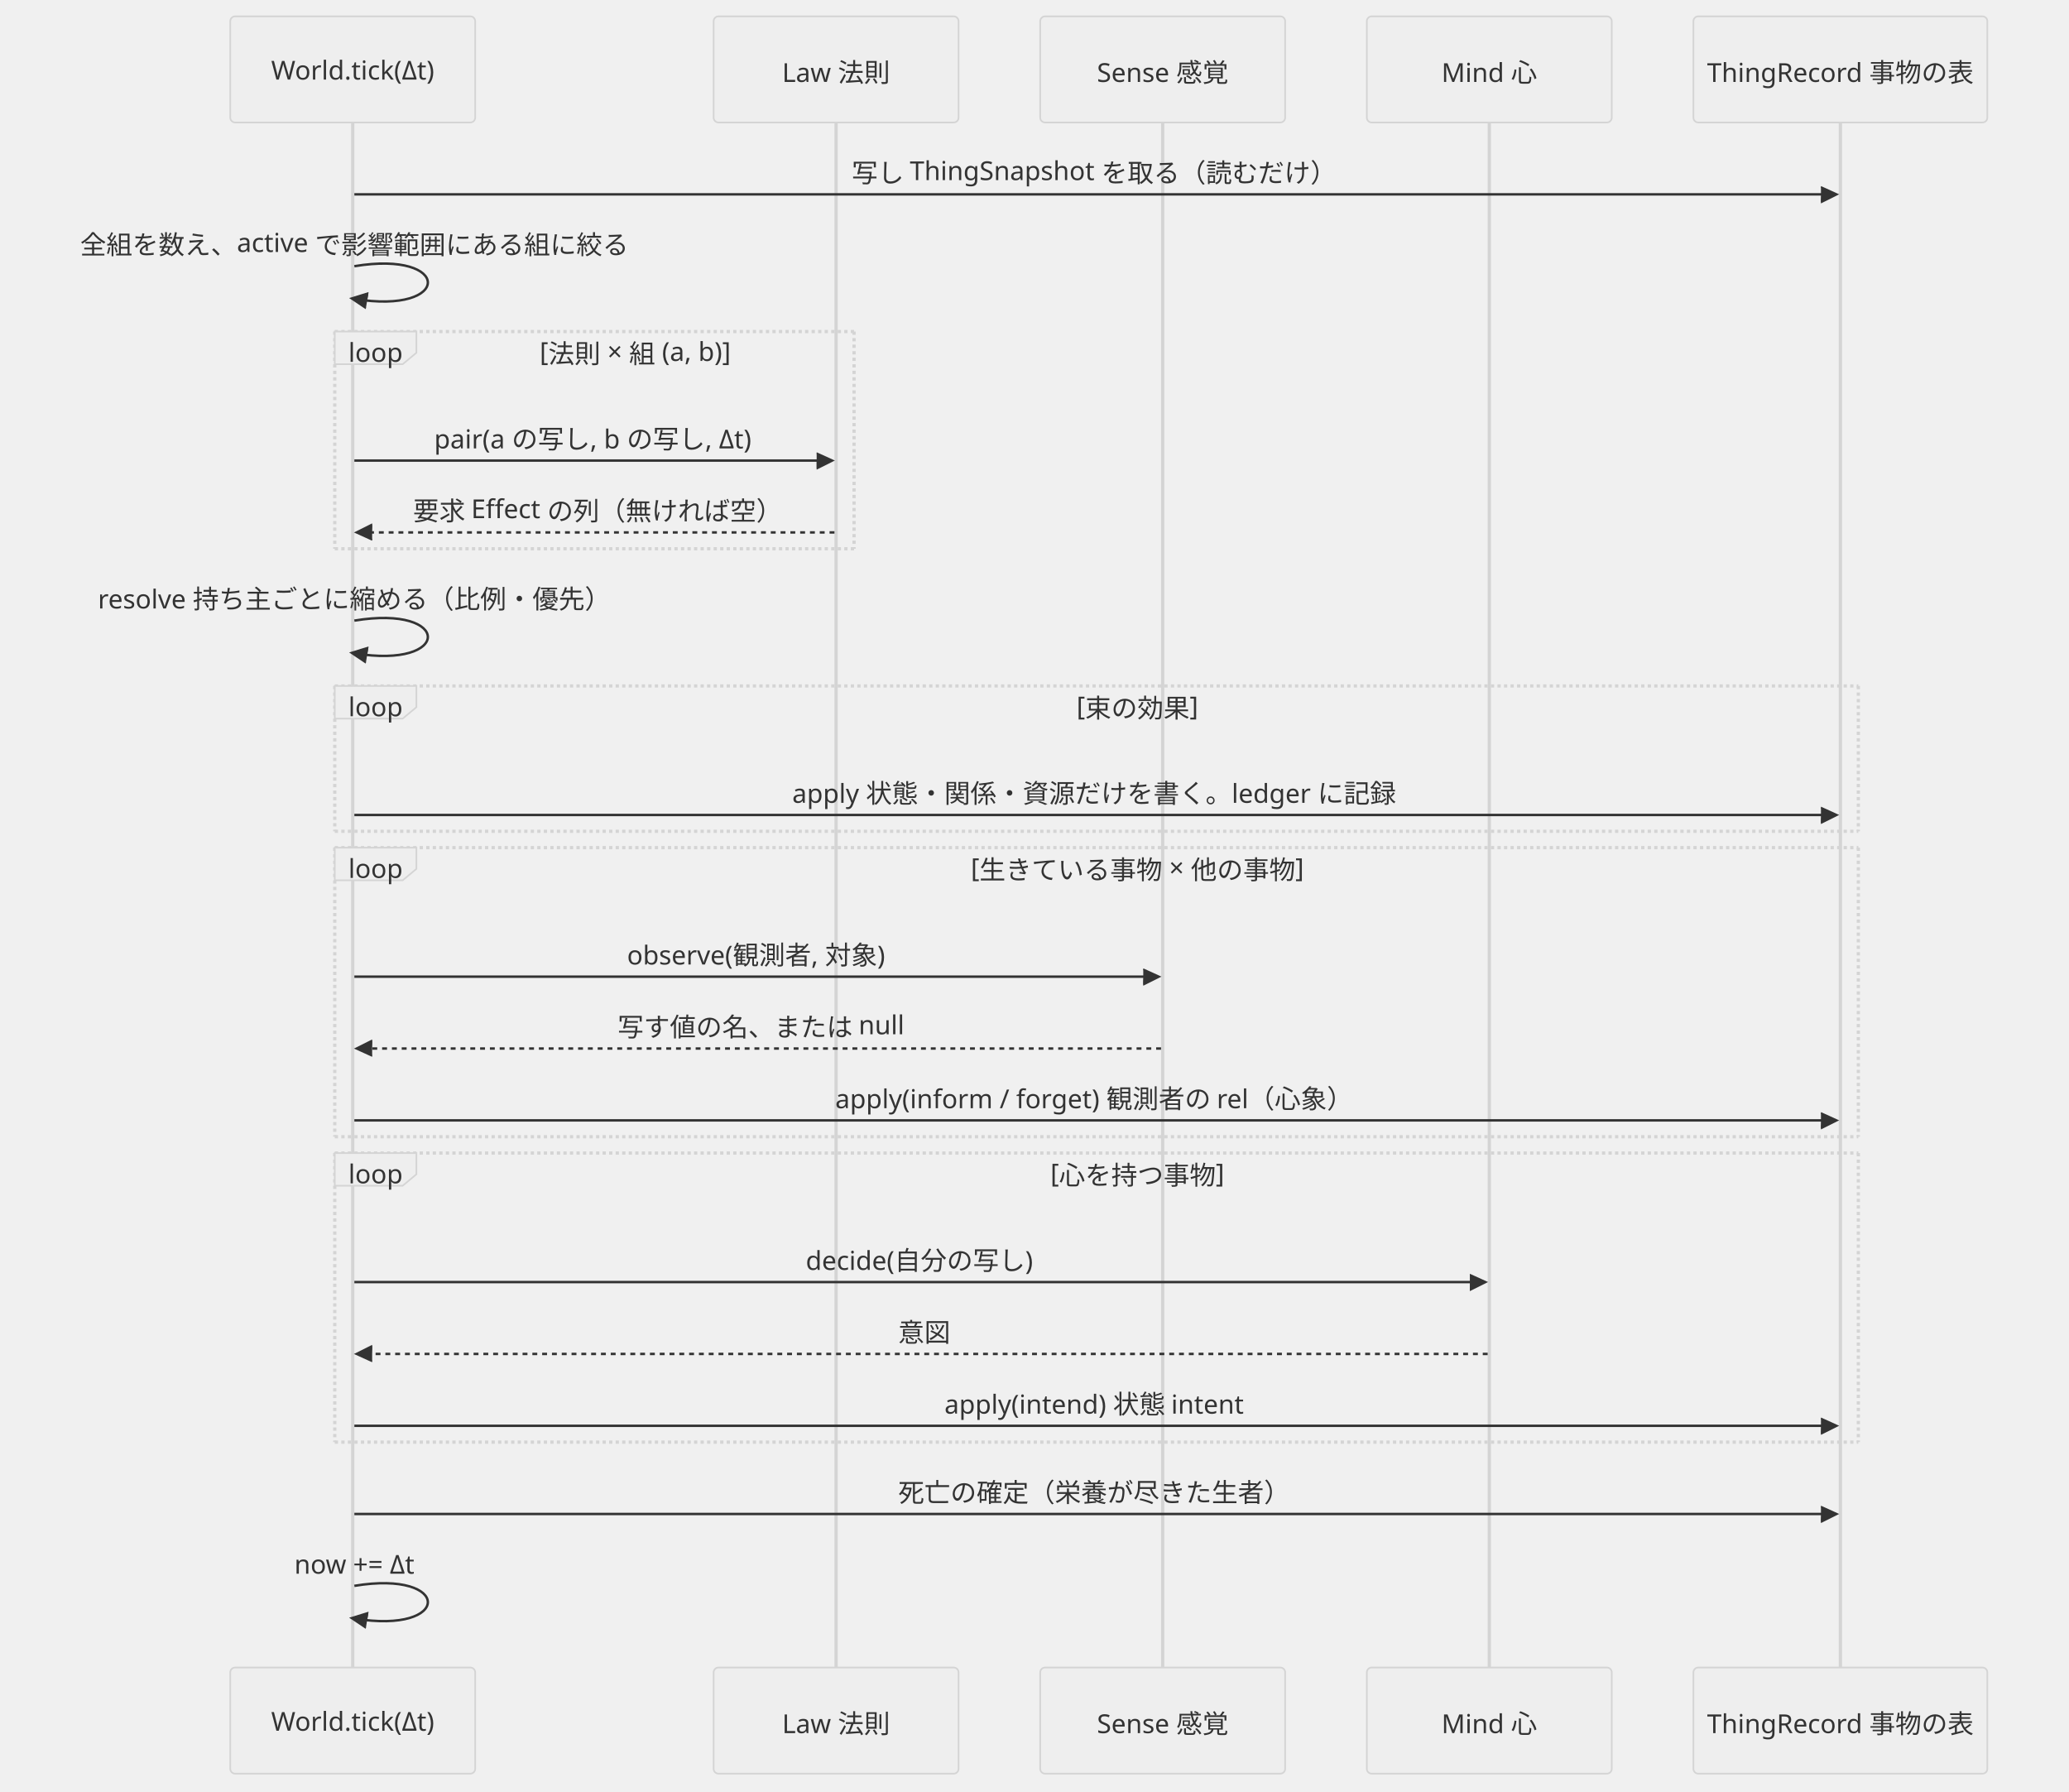
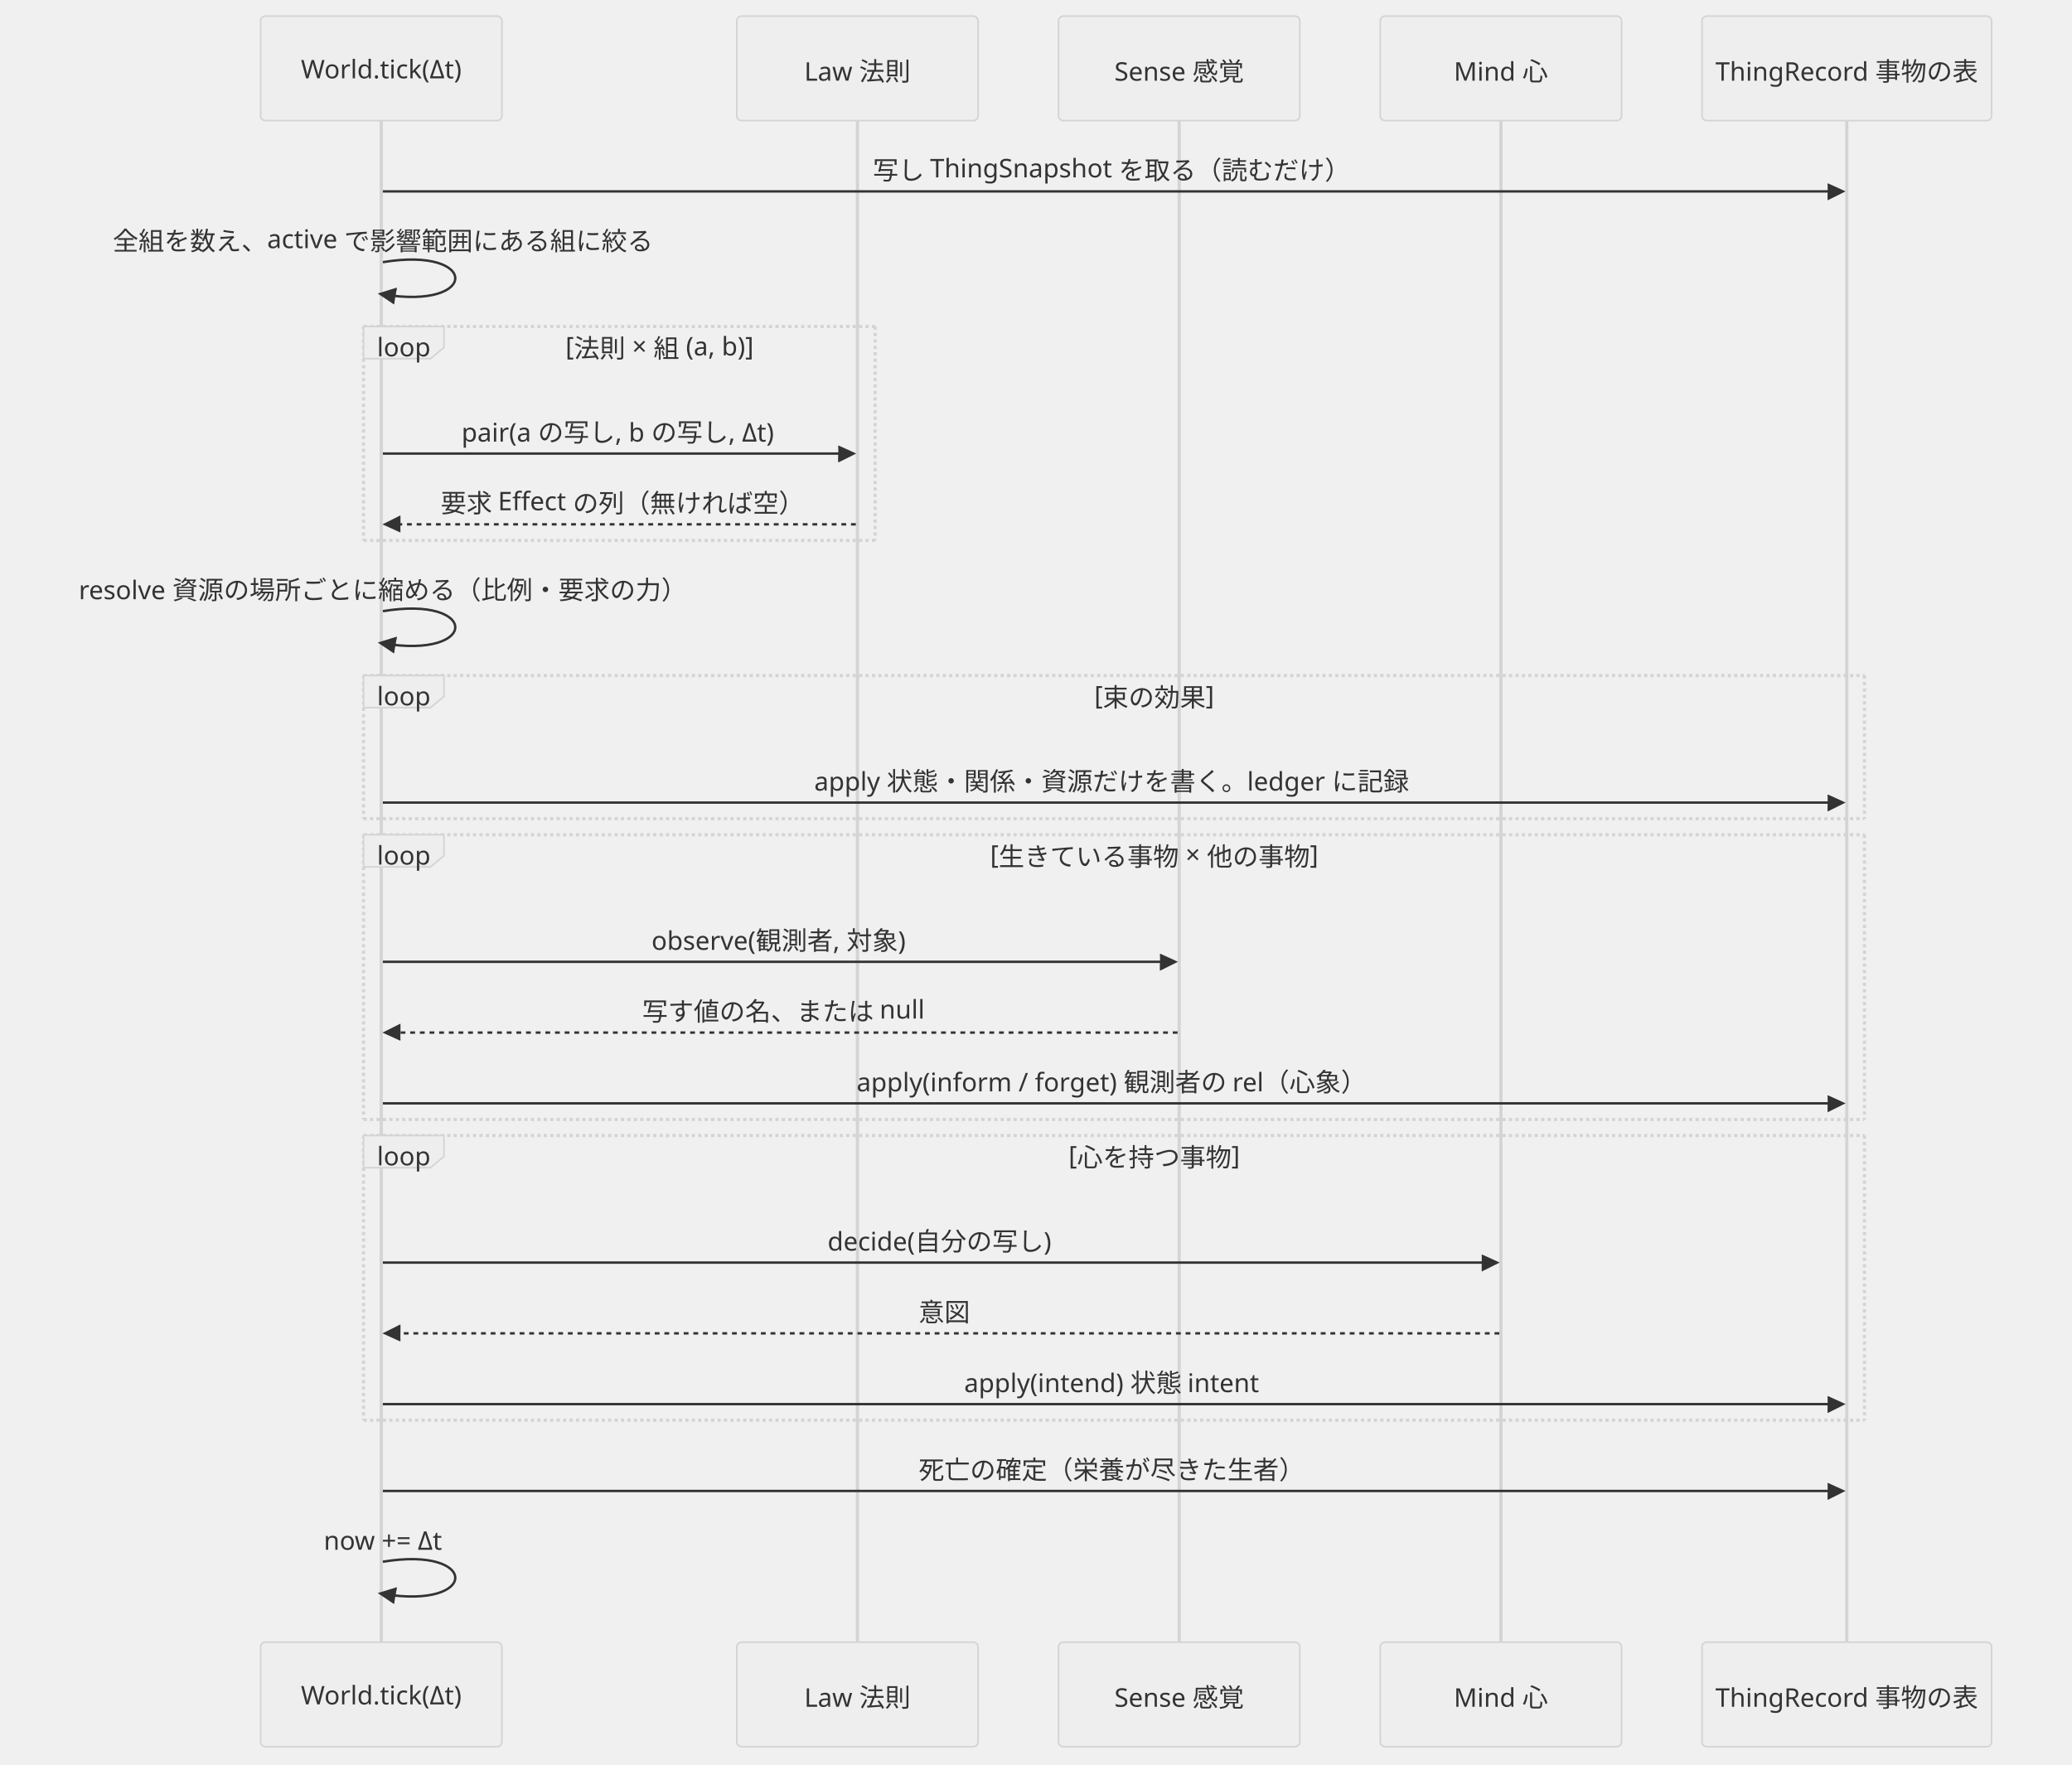
- <svg xmlns="http://www.w3.org/2000/svg" id="f_design_fig7_sequence" viewBox="-141 -10 1267 1097" role="graphics-document document" aria-roledescription="sequence" width="1267" height="1097">
+ <svg xmlns="http://www.w3.org/2000/svg" id="f_design_fig7_sequence" viewBox="-162 -10 1288 1097" role="graphics-document document" aria-roledescription="sequence" width="1288" height="1097">
  <g>
    <rect x="896" y="1011" fill="#eaeaea" stroke="#666" width="180" height="65" name="T" rx="3" ry="3" class="actor actor-bottom" />
    <text x="986" y="1043.5" dominant-baseline="central" alignment-baseline="central" class="actor actor-box" style="text-anchor: middle; font-size: 16px; font-weight: 400; font-family: &quot;Noto Sans JP&quot;, &quot;Hiragino Sans&quot;, &quot;Yu Gothic&quot;, sans-serif;">
      <tspan x="986" dy="0">ThingRecord 事物の表</tspan>
    </text>
  </g>
  <g>
    <rect x="696" y="1011" fill="#eaeaea" stroke="#666" width="150" height="65" name="M" rx="3" ry="3" class="actor actor-bottom" />
    <text x="771" y="1043.5" dominant-baseline="central" alignment-baseline="central" class="actor actor-box" style="text-anchor: middle; font-size: 16px; font-weight: 400; font-family: &quot;Noto Sans JP&quot;, &quot;Hiragino Sans&quot;, &quot;Yu Gothic&quot;, sans-serif;">
      <tspan x="771" dy="0">Mind 心</tspan>
    </text>
  </g>
  <g>
    <rect x="496" y="1011" fill="#eaeaea" stroke="#666" width="150" height="65" name="S" rx="3" ry="3" class="actor actor-bottom" />
    <text x="571" y="1043.5" dominant-baseline="central" alignment-baseline="central" class="actor actor-box" style="text-anchor: middle; font-size: 16px; font-weight: 400; font-family: &quot;Noto Sans JP&quot;, &quot;Hiragino Sans&quot;, &quot;Yu Gothic&quot;, sans-serif;">
      <tspan x="571" dy="0">Sense 感覚</tspan>
    </text>
  </g>
  <g>
    <rect x="296" y="1011" fill="#eaeaea" stroke="#666" width="150" height="65" name="L" rx="3" ry="3" class="actor actor-bottom" />
    <text x="371" y="1043.5" dominant-baseline="central" alignment-baseline="central" class="actor actor-box" style="text-anchor: middle; font-size: 16px; font-weight: 400; font-family: &quot;Noto Sans JP&quot;, &quot;Hiragino Sans&quot;, &quot;Yu Gothic&quot;, sans-serif;">
      <tspan x="371" dy="0">Law 法則</tspan>
    </text>
  </g>
  <g>
    <rect x="0" y="1011" fill="#eaeaea" stroke="#666" width="150" height="65" name="W" rx="3" ry="3" class="actor actor-bottom" />
    <text x="75" y="1043.5" dominant-baseline="central" alignment-baseline="central" class="actor actor-box" style="text-anchor: middle; font-size: 16px; font-weight: 400; font-family: &quot;Noto Sans JP&quot;, &quot;Hiragino Sans&quot;, &quot;Yu Gothic&quot;, sans-serif;">
      <tspan x="75" dy="0">World.tick(Δt)</tspan>
    </text>
  </g>
  <g>
    <line id="actor4" x1="986" y1="65" x2="986" y2="1011" class="actor-line 200" stroke-width="0.5px" stroke="#999" name="T" />
    <g id="root-4">
      <rect x="896" y="0" fill="#eaeaea" stroke="#666" width="180" height="65" name="T" rx="3" ry="3" class="actor actor-top" />
      <text x="986" y="32.5" dominant-baseline="central" alignment-baseline="central" class="actor actor-box" style="text-anchor: middle; font-size: 16px; font-weight: 400; font-family: &quot;Noto Sans JP&quot;, &quot;Hiragino Sans&quot;, &quot;Yu Gothic&quot;, sans-serif;">
        <tspan x="986" dy="0">ThingRecord 事物の表</tspan>
      </text>
    </g>
  </g>
  <g>
    <line id="actor3" x1="771" y1="65" x2="771" y2="1011" class="actor-line 200" stroke-width="0.5px" stroke="#999" name="M" />
    <g id="root-3">
      <rect x="696" y="0" fill="#eaeaea" stroke="#666" width="150" height="65" name="M" rx="3" ry="3" class="actor actor-top" />
      <text x="771" y="32.5" dominant-baseline="central" alignment-baseline="central" class="actor actor-box" style="text-anchor: middle; font-size: 16px; font-weight: 400; font-family: &quot;Noto Sans JP&quot;, &quot;Hiragino Sans&quot;, &quot;Yu Gothic&quot;, sans-serif;">
        <tspan x="771" dy="0">Mind 心</tspan>
      </text>
    </g>
  </g>
  <g>
    <line id="actor2" x1="571" y1="65" x2="571" y2="1011" class="actor-line 200" stroke-width="0.5px" stroke="#999" name="S" />
    <g id="root-2">
      <rect x="496" y="0" fill="#eaeaea" stroke="#666" width="150" height="65" name="S" rx="3" ry="3" class="actor actor-top" />
      <text x="571" y="32.5" dominant-baseline="central" alignment-baseline="central" class="actor actor-box" style="text-anchor: middle; font-size: 16px; font-weight: 400; font-family: &quot;Noto Sans JP&quot;, &quot;Hiragino Sans&quot;, &quot;Yu Gothic&quot;, sans-serif;">
        <tspan x="571" dy="0">Sense 感覚</tspan>
      </text>
    </g>
  </g>
  <g>
    <line id="actor1" x1="371" y1="65" x2="371" y2="1011" class="actor-line 200" stroke-width="0.5px" stroke="#999" name="L" />
    <g id="root-1">
      <rect x="296" y="0" fill="#eaeaea" stroke="#666" width="150" height="65" name="L" rx="3" ry="3" class="actor actor-top" />
      <text x="371" y="32.5" dominant-baseline="central" alignment-baseline="central" class="actor actor-box" style="text-anchor: middle; font-size: 16px; font-weight: 400; font-family: &quot;Noto Sans JP&quot;, &quot;Hiragino Sans&quot;, &quot;Yu Gothic&quot;, sans-serif;">
        <tspan x="371" dy="0">Law 法則</tspan>
      </text>
    </g>
  </g>
  <g>
    <line id="actor0" x1="75" y1="65" x2="75" y2="1011" class="actor-line 200" stroke-width="0.5px" stroke="#999" name="W" />
    <g id="root-0">
      <rect x="0" y="0" fill="#eaeaea" stroke="#666" width="150" height="65" name="W" rx="3" ry="3" class="actor actor-top" />
      <text x="75" y="32.5" dominant-baseline="central" alignment-baseline="central" class="actor actor-box" style="text-anchor: middle; font-size: 16px; font-weight: 400; font-family: &quot;Noto Sans JP&quot;, &quot;Hiragino Sans&quot;, &quot;Yu Gothic&quot;, sans-serif;">
        <tspan x="75" dy="0">World.tick(Δt)</tspan>
      </text>
    </g>
  </g>
  <style>#f_design_fig7_sequence{font-family:"Noto Sans JP","Hiragino Sans","Yu Gothic",sans-serif;font-size:16px;fill:#000000;}@keyframes edge-animation-frame{from{stroke-dashoffset:0;}}@keyframes dash{to{stroke-dashoffset:0;}}#f_design_fig7_sequence .edge-animation-slow{stroke-dasharray:9,5!important;stroke-dashoffset:900;animation:dash 50s linear infinite;stroke-linecap:round;}#f_design_fig7_sequence .edge-animation-fast{stroke-dasharray:9,5!important;stroke-dashoffset:900;animation:dash 20s linear infinite;stroke-linecap:round;}#f_design_fig7_sequence .error-icon{fill:#552222;}#f_design_fig7_sequence .error-text{fill:#552222;stroke:#552222;}#f_design_fig7_sequence .edge-thickness-normal{stroke-width:1px;}#f_design_fig7_sequence .edge-thickness-thick{stroke-width:3.5px;}#f_design_fig7_sequence .edge-pattern-solid{stroke-dasharray:0;}#f_design_fig7_sequence .edge-thickness-invisible{stroke-width:0;fill:none;}#f_design_fig7_sequence .edge-pattern-dashed{stroke-dasharray:3;}#f_design_fig7_sequence .edge-pattern-dotted{stroke-dasharray:2;}#f_design_fig7_sequence .marker{fill:#666;stroke:#666;}#f_design_fig7_sequence .marker.cross{stroke:#666;}#f_design_fig7_sequence svg{font-family:"Noto Sans JP","Hiragino Sans","Yu Gothic",sans-serif;font-size:16px;}#f_design_fig7_sequence p{margin:0;}#f_design_fig7_sequence .actor{stroke:hsl(0, 0%, 83%);fill:#eee;}#f_design_fig7_sequence text.actor&gt;tspan{fill:#333;stroke:none;}#f_design_fig7_sequence .actor-line{stroke:hsl(0, 0%, 83%);}#f_design_fig7_sequence .innerArc{stroke-width:1.5;stroke-dasharray:none;}#f_design_fig7_sequence .messageLine0{stroke-width:1.5;stroke-dasharray:none;stroke:#333;}#f_design_fig7_sequence .messageLine1{stroke-width:1.5;stroke-dasharray:2,2;stroke:#333;}#f_design_fig7_sequence #arrowhead path{fill:#333;stroke:#333;}#f_design_fig7_sequence .sequenceNumber{fill:white;}#f_design_fig7_sequence #sequencenumber{fill:#333;}#f_design_fig7_sequence #crosshead path{fill:#333;stroke:#333;}#f_design_fig7_sequence .messageText{fill:#333;stroke:none;}#f_design_fig7_sequence .labelBox{stroke:hsl(0, 0%, 83%);fill:#eee;}#f_design_fig7_sequence .labelText,#f_design_fig7_sequence .labelText&gt;tspan{fill:#333;stroke:none;}#f_design_fig7_sequence .loopText,#f_design_fig7_sequence .loopText&gt;tspan{fill:#333;stroke:none;}#f_design_fig7_sequence .loopLine{stroke-width:2px;stroke-dasharray:2,2;stroke:hsl(0, 0%, 83%);fill:hsl(0, 0%, 83%);}#f_design_fig7_sequence .note{stroke:#999;fill:#666;}#f_design_fig7_sequence .noteText,#f_design_fig7_sequence .noteText&gt;tspan{fill:#fff;stroke:none;}#f_design_fig7_sequence .activation0{fill:#f4f4f4;stroke:#666;}#f_design_fig7_sequence .activation1{fill:#f4f4f4;stroke:#666;}#f_design_fig7_sequence .activation2{fill:#f4f4f4;stroke:#666;}#f_design_fig7_sequence .actorPopupMenu{position:absolute;}#f_design_fig7_sequence .actorPopupMenuPanel{position:absolute;fill:#eee;box-shadow:0px 8px 16px 0px rgba(0,0,0,0.2);filter:drop-shadow(3px 5px 2px rgb(0 0 0 / 0.4));}#f_design_fig7_sequence .actor-man line{stroke:hsl(0, 0%, 83%);fill:#eee;}#f_design_fig7_sequence .actor-man circle,#f_design_fig7_sequence line{stroke:hsl(0, 0%, 83%);fill:#eee;stroke-width:2px;}#f_design_fig7_sequence :root{--mermaid-font-family:"Noto Sans JP","Hiragino Sans","Yu Gothic",sans-serif;}</style>
  <g />
  <defs>
    <symbol id="computer" width="24" height="24">
      <path transform="scale(.5)" d="M2 2v13h20v-13h-20zm18 11h-16v-9h16v9zm-10.228 6l.466-1h3.524l.467 1h-4.457zm14.228 3h-24l2-6h2.104l-1.33 4h18.45l-1.297-4h2.073l2 6zm-5-10h-14v-7h14v7z" />
    </symbol>
  </defs>
  <defs>
    <symbol id="database" fill-rule="evenodd" clip-rule="evenodd">
      <path transform="scale(.5)" d="M12.258.001l.256.004.255.005.253.008.251.01.249.012.247.015.246.016.242.019.241.02.239.023.236.024.233.027.231.028.229.031.225.032.223.034.22.036.217.038.214.04.211.041.208.043.205.045.201.046.198.048.194.05.191.051.187.053.183.054.18.056.175.057.172.059.168.06.163.061.16.063.155.064.15.066.074.033.073.033.071.034.07.034.069.035.068.035.067.035.066.035.064.036.064.036.062.036.06.036.06.037.058.037.058.037.055.038.055.038.053.038.052.038.051.039.05.039.048.039.047.039.045.04.044.04.043.04.041.04.04.041.039.041.037.041.036.041.034.041.033.042.032.042.03.042.029.042.027.042.026.043.024.043.023.043.021.043.02.043.018.044.017.043.015.044.013.044.012.044.011.045.009.044.007.045.006.045.004.045.002.045.001.045v17l-.001.045-.002.045-.004.045-.006.045-.007.045-.009.044-.011.045-.012.044-.013.044-.015.044-.017.043-.018.044-.02.043-.021.043-.023.043-.024.043-.026.043-.027.042-.029.042-.03.042-.032.042-.033.042-.034.041-.036.041-.037.041-.039.041-.04.041-.041.04-.043.04-.044.04-.045.04-.047.039-.048.039-.05.039-.051.039-.052.038-.053.038-.055.038-.055.038-.058.037-.058.037-.06.037-.06.036-.062.036-.064.036-.064.036-.066.035-.067.035-.068.035-.069.035-.07.034-.071.034-.073.033-.074.033-.15.066-.155.064-.16.063-.163.061-.168.06-.172.059-.175.057-.18.056-.183.054-.187.053-.191.051-.194.05-.198.048-.201.046-.205.045-.208.043-.211.041-.214.04-.217.038-.22.036-.223.034-.225.032-.229.031-.231.028-.233.027-.236.024-.239.023-.241.02-.242.019-.246.016-.247.015-.249.012-.251.01-.253.008-.255.005-.256.004-.258.001-.258-.001-.256-.004-.255-.005-.253-.008-.251-.01-.249-.012-.247-.015-.245-.016-.243-.019-.241-.02-.238-.023-.236-.024-.234-.027-.231-.028-.228-.031-.226-.032-.223-.034-.22-.036-.217-.038-.214-.04-.211-.041-.208-.043-.204-.045-.201-.046-.198-.048-.195-.05-.19-.051-.187-.053-.184-.054-.179-.056-.176-.057-.172-.059-.167-.06-.164-.061-.159-.063-.155-.064-.151-.066-.074-.033-.072-.033-.072-.034-.07-.034-.069-.035-.068-.035-.067-.035-.066-.035-.064-.036-.063-.036-.062-.036-.061-.036-.06-.037-.058-.037-.057-.037-.056-.038-.055-.038-.053-.038-.052-.038-.051-.039-.049-.039-.049-.039-.046-.039-.046-.04-.044-.04-.043-.04-.041-.04-.04-.041-.039-.041-.037-.041-.036-.041-.034-.041-.033-.042-.032-.042-.03-.042-.029-.042-.027-.042-.026-.043-.024-.043-.023-.043-.021-.043-.02-.043-.018-.044-.017-.043-.015-.044-.013-.044-.012-.044-.011-.045-.009-.044-.007-.045-.006-.045-.004-.045-.002-.045-.001-.045v-17l.001-.045.002-.045.004-.045.006-.045.007-.045.009-.044.011-.045.012-.044.013-.044.015-.044.017-.043.018-.044.02-.043.021-.043.023-.043.024-.043.026-.043.027-.042.029-.042.03-.042.032-.042.033-.042.034-.041.036-.041.037-.041.039-.041.04-.041.041-.04.043-.04.044-.04.046-.04.046-.039.049-.039.049-.039.051-.039.052-.038.053-.038.055-.038.056-.038.057-.037.058-.037.06-.037.061-.036.062-.036.063-.036.064-.036.066-.035.067-.035.068-.035.069-.035.07-.034.072-.034.072-.033.074-.033.151-.066.155-.064.159-.063.164-.061.167-.06.172-.059.176-.057.179-.056.184-.054.187-.053.19-.051.195-.05.198-.048.201-.046.204-.045.208-.043.211-.041.214-.04.217-.038.22-.036.223-.034.226-.032.228-.031.231-.028.234-.027.236-.024.238-.023.241-.02.243-.019.245-.016.247-.015.249-.012.251-.01.253-.008.255-.005.256-.004.258-.001.258.001zm-9.258 20.499v.01l.001.021.003.021.004.022.005.021.006.022.007.022.009.023.01.022.011.023.012.023.013.023.015.023.016.024.017.023.018.024.019.024.021.024.022.025.023.024.024.025.052.049.056.05.061.051.066.051.07.051.075.051.079.052.084.052.088.052.092.052.097.052.102.051.105.052.11.052.114.051.119.051.123.051.127.05.131.05.135.05.139.048.144.049.147.047.152.047.155.047.16.045.163.045.167.043.171.043.176.041.178.041.183.039.187.039.19.037.194.035.197.035.202.033.204.031.209.03.212.029.216.027.219.025.222.024.226.021.23.02.233.018.236.016.24.015.243.012.246.01.249.008.253.005.256.004.259.001.26-.001.257-.004.254-.005.25-.008.247-.011.244-.012.241-.014.237-.016.233-.018.231-.021.226-.021.224-.024.22-.026.216-.027.212-.028.21-.031.205-.031.202-.034.198-.034.194-.036.191-.037.187-.039.183-.04.179-.04.175-.042.172-.043.168-.044.163-.045.16-.046.155-.046.152-.047.148-.048.143-.049.139-.049.136-.05.131-.05.126-.05.123-.051.118-.052.114-.051.11-.052.106-.052.101-.052.096-.052.092-.052.088-.053.083-.051.079-.052.074-.052.07-.051.065-.051.06-.051.056-.05.051-.05.023-.024.023-.025.021-.024.02-.024.019-.024.018-.024.017-.024.015-.023.014-.024.013-.023.012-.023.01-.023.01-.022.008-.022.006-.022.006-.022.004-.022.004-.021.001-.021.001-.021v-4.127l-.077.055-.08.053-.083.054-.085.053-.087.052-.09.052-.093.051-.095.05-.097.05-.1.049-.102.049-.105.048-.106.047-.109.047-.111.046-.114.045-.115.045-.118.044-.12.043-.122.042-.124.042-.126.041-.128.04-.13.04-.132.038-.134.038-.135.037-.138.037-.139.035-.142.035-.143.034-.144.033-.147.032-.148.031-.15.03-.151.03-.153.029-.154.027-.156.027-.158.026-.159.025-.161.024-.162.023-.163.022-.165.021-.166.02-.167.019-.169.018-.169.017-.171.016-.173.015-.173.014-.175.013-.175.012-.177.011-.178.01-.179.008-.179.008-.181.006-.182.005-.182.004-.184.003-.184.002h-.37l-.184-.002-.184-.003-.182-.004-.182-.005-.181-.006-.179-.008-.179-.008-.178-.01-.176-.011-.176-.012-.175-.013-.173-.014-.172-.015-.171-.016-.17-.017-.169-.018-.167-.019-.166-.02-.165-.021-.163-.022-.162-.023-.161-.024-.159-.025-.157-.026-.156-.027-.155-.027-.153-.029-.151-.03-.15-.03-.148-.031-.146-.032-.145-.033-.143-.034-.141-.035-.14-.035-.137-.037-.136-.037-.134-.038-.132-.038-.13-.04-.128-.04-.126-.041-.124-.042-.122-.042-.12-.044-.117-.043-.116-.045-.113-.045-.112-.046-.109-.047-.106-.047-.105-.048-.102-.049-.1-.049-.097-.05-.095-.05-.093-.052-.09-.051-.087-.052-.085-.053-.083-.054-.08-.054-.077-.054v4.127zm0-5.654v.011l.001.021.003.021.004.021.005.022.006.022.007.022.009.022.01.022.011.023.012.023.013.023.015.024.016.023.017.024.018.024.019.024.021.024.022.024.023.025.024.024.052.05.056.05.061.05.066.051.07.051.075.052.079.051.084.052.088.052.092.052.097.052.102.052.105.052.11.051.114.051.119.052.123.05.127.051.131.05.135.049.139.049.144.048.147.048.152.047.155.046.16.045.163.045.167.044.171.042.176.042.178.04.183.04.187.038.19.037.194.036.197.034.202.033.204.032.209.03.212.028.216.027.219.025.222.024.226.022.23.02.233.018.236.016.24.014.243.012.246.01.249.008.253.006.256.003.259.001.26-.001.257-.003.254-.006.25-.008.247-.01.244-.012.241-.015.237-.016.233-.018.231-.02.226-.022.224-.024.22-.025.216-.027.212-.029.21-.03.205-.032.202-.033.198-.035.194-.036.191-.037.187-.039.183-.039.179-.041.175-.042.172-.043.168-.044.163-.045.16-.045.155-.047.152-.047.148-.048.143-.048.139-.05.136-.049.131-.05.126-.051.123-.051.118-.051.114-.052.11-.052.106-.052.101-.052.096-.052.092-.052.088-.052.083-.052.079-.052.074-.051.07-.052.065-.051.06-.05.056-.051.051-.049.023-.025.023-.024.021-.025.02-.024.019-.024.018-.024.017-.024.015-.023.014-.023.013-.024.012-.022.01-.023.01-.023.008-.022.006-.022.006-.022.004-.021.004-.022.001-.021.001-.021v-4.139l-.077.054-.08.054-.083.054-.085.052-.087.053-.09.051-.093.051-.095.051-.097.05-.1.049-.102.049-.105.048-.106.047-.109.047-.111.046-.114.045-.115.044-.118.044-.12.044-.122.042-.124.042-.126.041-.128.04-.13.039-.132.039-.134.038-.135.037-.138.036-.139.036-.142.035-.143.033-.144.033-.147.033-.148.031-.15.03-.151.03-.153.028-.154.028-.156.027-.158.026-.159.025-.161.024-.162.023-.163.022-.165.021-.166.02-.167.019-.169.018-.169.017-.171.016-.173.015-.173.014-.175.013-.175.012-.177.011-.178.009-.179.009-.179.007-.181.007-.182.005-.182.004-.184.003-.184.002h-.37l-.184-.002-.184-.003-.182-.004-.182-.005-.181-.007-.179-.007-.179-.009-.178-.009-.176-.011-.176-.012-.175-.013-.173-.014-.172-.015-.171-.016-.17-.017-.169-.018-.167-.019-.166-.02-.165-.021-.163-.022-.162-.023-.161-.024-.159-.025-.157-.026-.156-.027-.155-.028-.153-.028-.151-.03-.15-.03-.148-.031-.146-.033-.145-.033-.143-.033-.141-.035-.14-.036-.137-.036-.136-.037-.134-.038-.132-.039-.13-.039-.128-.04-.126-.041-.124-.042-.122-.043-.12-.043-.117-.044-.116-.044-.113-.046-.112-.046-.109-.046-.106-.047-.105-.048-.102-.049-.1-.049-.097-.05-.095-.051-.093-.051-.09-.051-.087-.053-.085-.052-.083-.054-.08-.054-.077-.054v4.139zm0-5.666v.011l.001.02.003.022.004.021.005.022.006.021.007.022.009.023.01.022.011.023.012.023.013.023.015.023.016.024.017.024.018.023.019.024.021.025.022.024.023.024.024.025.052.05.056.05.061.05.066.051.07.051.075.052.079.051.084.052.088.052.092.052.097.052.102.052.105.051.11.052.114.051.119.051.123.051.127.05.131.05.135.05.139.049.144.048.147.048.152.047.155.046.16.045.163.045.167.043.171.043.176.042.178.04.183.04.187.038.19.037.194.036.197.034.202.033.204.032.209.03.212.028.216.027.219.025.222.024.226.021.23.02.233.018.236.017.24.014.243.012.246.01.249.008.253.006.256.003.259.001.26-.001.257-.003.254-.006.25-.008.247-.01.244-.013.241-.014.237-.016.233-.018.231-.02.226-.022.224-.024.22-.025.216-.027.212-.029.21-.03.205-.032.202-.033.198-.035.194-.036.191-.037.187-.039.183-.039.179-.041.175-.042.172-.043.168-.044.163-.045.16-.045.155-.047.152-.047.148-.048.143-.049.139-.049.136-.049.131-.051.126-.05.123-.051.118-.052.114-.051.11-.052.106-.052.101-.052.096-.052.092-.052.088-.052.083-.052.079-.052.074-.052.07-.051.065-.051.06-.051.056-.05.051-.049.023-.025.023-.025.021-.024.02-.024.019-.024.018-.024.017-.024.015-.023.014-.024.013-.023.012-.023.01-.022.01-.023.008-.022.006-.022.006-.022.004-.022.004-.021.001-.021.001-.021v-4.153l-.077.054-.08.054-.083.053-.085.053-.087.053-.09.051-.093.051-.095.051-.097.05-.1.049-.102.048-.105.048-.106.048-.109.046-.111.046-.114.046-.115.044-.118.044-.12.043-.122.043-.124.042-.126.041-.128.04-.13.039-.132.039-.134.038-.135.037-.138.036-.139.036-.142.034-.143.034-.144.033-.147.032-.148.032-.15.03-.151.03-.153.028-.154.028-.156.027-.158.026-.159.024-.161.024-.162.023-.163.023-.165.021-.166.02-.167.019-.169.018-.169.017-.171.016-.173.015-.173.014-.175.013-.175.012-.177.01-.178.01-.179.009-.179.007-.181.006-.182.006-.182.004-.184.003-.184.001-.185.001-.185-.001-.184-.001-.184-.003-.182-.004-.182-.006-.181-.006-.179-.007-.179-.009-.178-.01-.176-.01-.176-.012-.175-.013-.173-.014-.172-.015-.171-.016-.17-.017-.169-.018-.167-.019-.166-.02-.165-.021-.163-.023-.162-.023-.161-.024-.159-.024-.157-.026-.156-.027-.155-.028-.153-.028-.151-.03-.15-.03-.148-.032-.146-.032-.145-.033-.143-.034-.141-.034-.14-.036-.137-.036-.136-.037-.134-.038-.132-.039-.13-.039-.128-.041-.126-.041-.124-.041-.122-.043-.12-.043-.117-.044-.116-.044-.113-.046-.112-.046-.109-.046-.106-.048-.105-.048-.102-.048-.1-.05-.097-.049-.095-.051-.093-.051-.09-.052-.087-.052-.085-.053-.083-.053-.08-.054-.077-.054v4.153zm8.74-8.179l-.257.004-.254.005-.25.008-.247.011-.244.012-.241.014-.237.016-.233.018-.231.021-.226.022-.224.023-.22.026-.216.027-.212.028-.21.031-.205.032-.202.033-.198.034-.194.036-.191.038-.187.038-.183.04-.179.041-.175.042-.172.043-.168.043-.163.045-.16.046-.155.046-.152.048-.148.048-.143.048-.139.049-.136.05-.131.05-.126.051-.123.051-.118.051-.114.052-.11.052-.106.052-.101.052-.096.052-.092.052-.088.052-.083.052-.079.052-.074.051-.07.052-.065.051-.06.05-.056.05-.051.05-.023.025-.023.024-.021.024-.02.025-.019.024-.018.024-.017.023-.015.024-.014.023-.013.023-.012.023-.01.023-.01.022-.008.022-.006.023-.006.021-.004.022-.004.021-.001.021-.001.021.001.021.001.021.004.021.004.022.006.021.006.023.008.022.01.022.01.023.012.023.013.023.014.023.015.024.017.023.018.024.019.024.02.025.021.024.023.024.023.025.051.05.056.05.06.05.065.051.07.052.074.051.079.052.083.052.088.052.092.052.096.052.101.052.106.052.11.052.114.052.118.051.123.051.126.051.131.05.136.05.139.049.143.048.148.048.152.048.155.046.16.046.163.045.168.043.172.043.175.042.179.041.183.04.187.038.191.038.194.036.198.034.202.033.205.032.21.031.212.028.216.027.22.026.224.023.226.022.231.021.233.018.237.016.241.014.244.012.247.011.25.008.254.005.257.004.26.001.26-.001.257-.004.254-.005.25-.008.247-.011.244-.012.241-.014.237-.016.233-.018.231-.021.226-.022.224-.023.22-.026.216-.027.212-.028.21-.031.205-.032.202-.033.198-.034.194-.036.191-.038.187-.038.183-.04.179-.041.175-.042.172-.043.168-.043.163-.045.16-.046.155-.046.152-.048.148-.048.143-.048.139-.049.136-.05.131-.05.126-.051.123-.051.118-.051.114-.052.11-.052.106-.052.101-.052.096-.052.092-.052.088-.052.083-.052.079-.052.074-.051.07-.052.065-.051.06-.05.056-.05.051-.05.023-.025.023-.024.021-.024.02-.025.019-.024.018-.024.017-.023.015-.024.014-.023.013-.023.012-.023.01-.023.01-.022.008-.022.006-.023.006-.021.004-.022.004-.021.001-.021.001-.021-.001-.021-.001-.021-.004-.021-.004-.022-.006-.021-.006-.023-.008-.022-.01-.022-.01-.023-.012-.023-.013-.023-.014-.023-.015-.024-.017-.023-.018-.024-.019-.024-.02-.025-.021-.024-.023-.024-.023-.025-.051-.05-.056-.05-.06-.05-.065-.051-.07-.052-.074-.051-.079-.052-.083-.052-.088-.052-.092-.052-.096-.052-.101-.052-.106-.052-.11-.052-.114-.052-.118-.051-.123-.051-.126-.051-.131-.05-.136-.05-.139-.049-.143-.048-.148-.048-.152-.048-.155-.046-.16-.046-.163-.045-.168-.043-.172-.043-.175-.042-.179-.041-.183-.04-.187-.038-.191-.038-.194-.036-.198-.034-.202-.033-.205-.032-.21-.031-.212-.028-.216-.027-.22-.026-.224-.023-.226-.022-.231-.021-.233-.018-.237-.016-.241-.014-.244-.012-.247-.011-.25-.008-.254-.005-.257-.004-.26-.001-.26.001z" />
    </symbol>
  </defs>
  <defs>
    <symbol id="clock" width="24" height="24">
      <path transform="scale(.5)" d="M12 2c5.514 0 10 4.486 10 10s-4.486 10-10 10-10-4.486-10-10 4.486-10 10-10zm0-2c-6.627 0-12 5.373-12 12s5.373 12 12 12 12-5.373 12-12-5.373-12-12-12zm5.848 12.459c.202.038.202.333.001.372-1.907.361-6.045 1.111-6.547 1.111-.719 0-1.301-.582-1.301-1.301 0-.512.77-5.447 1.125-7.445.034-.192.312-.181.343.014l.985 6.238 5.394 1.011z" />
    </symbol>
  </defs>
  <defs>
    <marker id="arrowhead" refX="7.9" refY="5" markerUnits="userSpaceOnUse" markerWidth="12" markerHeight="12" orient="auto-start-reverse">
      <path d="M -1 0 L 10 5 L 0 10 z" />
    </marker>
  </defs>
  <defs>
    <marker id="crosshead" markerWidth="15" markerHeight="8" orient="auto" refX="4" refY="4.5">
      <path fill="none" stroke="#000000" stroke-width="1pt" d="M 1,2 L 6,7 M 6,2 L 1,7" style="stroke-dasharray: 0, 0;" />
    </marker>
  </defs>
  <defs>
    <marker id="filled-head" refX="15.5" refY="7" markerWidth="20" markerHeight="28" orient="auto">
      <path d="M 18,7 L9,13 L14,7 L9,1 Z" />
    </marker>
  </defs>
  <defs>
    <marker id="sequencenumber" refX="15" refY="15" markerWidth="60" markerHeight="40" orient="auto">
      <circle cx="15" cy="15" r="6" />
    </marker>
  </defs>
  <g>
    <line x1="64" y1="193" x2="382" y2="193" class="loopLine" />
    <line x1="382" y1="193" x2="382" y2="326" class="loopLine" />
    <line x1="64" y1="326" x2="382" y2="326" class="loopLine" />
    <line x1="64" y1="193" x2="64" y2="326" class="loopLine" />
    <polygon points="64,193 114,193 114,206 105.6,213 64,213" class="labelBox" />
    <text x="89" y="206" text-anchor="middle" dominant-baseline="middle" alignment-baseline="middle" class="labelText" style="font-family: &quot;Noto Sans JP&quot;, &quot;Hiragino Sans&quot;, &quot;Yu Gothic&quot;, sans-serif; font-size: 16px; font-weight: 400;">loop</text>
    <text x="248" y="211" text-anchor="middle" class="loopText" style="font-family: &quot;Noto Sans JP&quot;, &quot;Hiragino Sans&quot;, &quot;Yu Gothic&quot;, sans-serif; font-size: 16px; font-weight: 400;">
      <tspan x="248">[法則 × 組 (a, b)]</tspan>
    </text>
  </g>
  <g>
    <line x1="64" y1="410" x2="997" y2="410" class="loopLine" />
    <line x1="997" y1="410" x2="997" y2="499" class="loopLine" />
    <line x1="64" y1="499" x2="997" y2="499" class="loopLine" />
    <line x1="64" y1="410" x2="64" y2="499" class="loopLine" />
    <polygon points="64,410 114,410 114,423 105.6,430 64,430" class="labelBox" />
    <text x="89" y="423" text-anchor="middle" dominant-baseline="middle" alignment-baseline="middle" class="labelText" style="font-family: &quot;Noto Sans JP&quot;, &quot;Hiragino Sans&quot;, &quot;Yu Gothic&quot;, sans-serif; font-size: 16px; font-weight: 400;">loop</text>
    <text x="555.5" y="428" text-anchor="middle" class="loopText" style="font-family: &quot;Noto Sans JP&quot;, &quot;Hiragino Sans&quot;, &quot;Yu Gothic&quot;, sans-serif; font-size: 16px; font-weight: 400;">
      <tspan x="555.5">[束の効果]</tspan>
    </text>
  </g>
  <g>
    <line x1="64" y1="509" x2="997" y2="509" class="loopLine" />
    <line x1="997" y1="509" x2="997" y2="686" class="loopLine" />
    <line x1="64" y1="686" x2="997" y2="686" class="loopLine" />
    <line x1="64" y1="509" x2="64" y2="686" class="loopLine" />
    <polygon points="64,509 114,509 114,522 105.6,529 64,529" class="labelBox" />
    <text x="89" y="522" text-anchor="middle" dominant-baseline="middle" alignment-baseline="middle" class="labelText" style="font-family: &quot;Noto Sans JP&quot;, &quot;Hiragino Sans&quot;, &quot;Yu Gothic&quot;, sans-serif; font-size: 16px; font-weight: 400;">loop</text>
    <text x="555.5" y="527" text-anchor="middle" class="loopText" style="font-family: &quot;Noto Sans JP&quot;, &quot;Hiragino Sans&quot;, &quot;Yu Gothic&quot;, sans-serif; font-size: 16px; font-weight: 400;">
      <tspan x="555.5">[生きている事物 × 他の事物]</tspan>
    </text>
  </g>
  <g>
    <line x1="64" y1="696" x2="997" y2="696" class="loopLine" />
    <line x1="997" y1="696" x2="997" y2="873" class="loopLine" />
    <line x1="64" y1="873" x2="997" y2="873" class="loopLine" />
    <line x1="64" y1="696" x2="64" y2="873" class="loopLine" />
    <polygon points="64,696 114,696 114,709 105.6,716 64,716" class="labelBox" />
    <text x="89" y="709" text-anchor="middle" dominant-baseline="middle" alignment-baseline="middle" class="labelText" style="font-family: &quot;Noto Sans JP&quot;, &quot;Hiragino Sans&quot;, &quot;Yu Gothic&quot;, sans-serif; font-size: 16px; font-weight: 400;">loop</text>
    <text x="555.5" y="714" text-anchor="middle" class="loopText" style="font-family: &quot;Noto Sans JP&quot;, &quot;Hiragino Sans&quot;, &quot;Yu Gothic&quot;, sans-serif; font-size: 16px; font-weight: 400;">
      <tspan x="555.5">[心を持つ事物]</tspan>
    </text>
  </g>
  <text x="529" y="80" text-anchor="middle" dominant-baseline="middle" alignment-baseline="middle" class="messageText" dy="1em" style="font-family: &quot;Noto Sans JP&quot;, &quot;Hiragino Sans&quot;, &quot;Yu Gothic&quot;, sans-serif; font-size: 16px; font-weight: 400;">写し ThingSnapshot を取る（読むだけ）</text>
  <line x1="76" y1="109" x2="982" y2="109" class="messageLine0" stroke-width="2" stroke="none" marker-end="url(#arrowhead)" style="fill: none;" />
  <text x="76" y="124" text-anchor="middle" dominant-baseline="middle" alignment-baseline="middle" class="messageText" dy="1em" style="font-family: &quot;Noto Sans JP&quot;, &quot;Hiragino Sans&quot;, &quot;Yu Gothic&quot;, sans-serif; font-size: 16px; font-weight: 400;">全組を数え、active で影響範囲にある組に絞る</text>
  <path d="M 76,153 C 136,143 136,183 76,173" class="messageLine0" stroke-width="2" stroke="none" marker-end="url(#arrowhead)" style="fill: none;" />
  <text x="222" y="243" text-anchor="middle" dominant-baseline="middle" alignment-baseline="middle" class="messageText" dy="1em" style="font-family: &quot;Noto Sans JP&quot;, &quot;Hiragino Sans&quot;, &quot;Yu Gothic&quot;, sans-serif; font-size: 16px; font-weight: 400;">pair(a の写し, b の写し, Δt)</text>
  <line x1="76" y1="272" x2="367" y2="272" class="messageLine0" stroke-width="2" stroke="none" marker-end="url(#arrowhead)" style="fill: none;" />
  <text x="225" y="287" text-anchor="middle" dominant-baseline="middle" alignment-baseline="middle" class="messageText" dy="1em" style="font-family: &quot;Noto Sans JP&quot;, &quot;Hiragino Sans&quot;, &quot;Yu Gothic&quot;, sans-serif; font-size: 16px; font-weight: 400;">要求 Effect の列（無ければ空）</text>
  <line x1="370" y1="316" x2="79" y2="316" class="messageLine1" stroke-width="2" stroke="none" marker-end="url(#arrowhead)" style="stroke-dasharray: 3, 3; fill: none;" />
-   <text x="76" y="341" text-anchor="middle" dominant-baseline="middle" alignment-baseline="middle" class="messageText" dy="1em" style="font-family: &quot;Noto Sans JP&quot;, &quot;Hiragino Sans&quot;, &quot;Yu Gothic&quot;, sans-serif; font-size: 16px; font-weight: 400;">resolve 持ち主ごとに縮める（比例・優先）</text>
+   <text x="76" y="341" text-anchor="middle" dominant-baseline="middle" alignment-baseline="middle" class="messageText" dy="1em" style="font-family: &quot;Noto Sans JP&quot;, &quot;Hiragino Sans&quot;, &quot;Yu Gothic&quot;, sans-serif; font-size: 16px; font-weight: 400;">resolve 資源の場所ごとに縮める（比例・要求の力）</text>
  <path d="M 76,370 C 136,360 136,400 76,390" class="messageLine0" stroke-width="2" stroke="none" marker-end="url(#arrowhead)" style="fill: none;" />
  <text x="529" y="460" text-anchor="middle" dominant-baseline="middle" alignment-baseline="middle" class="messageText" dy="1em" style="font-family: &quot;Noto Sans JP&quot;, &quot;Hiragino Sans&quot;, &quot;Yu Gothic&quot;, sans-serif; font-size: 16px; font-weight: 400;">apply 状態・関係・資源だけを書く。ledger に記録</text>
  <line x1="76" y1="489" x2="982" y2="489" class="messageLine0" stroke-width="2" stroke="none" marker-end="url(#arrowhead)" style="fill: none;" />
  <text x="322" y="559" text-anchor="middle" dominant-baseline="middle" alignment-baseline="middle" class="messageText" dy="1em" style="font-family: &quot;Noto Sans JP&quot;, &quot;Hiragino Sans&quot;, &quot;Yu Gothic&quot;, sans-serif; font-size: 16px; font-weight: 400;">observe(観測者, 対象)</text>
  <line x1="76" y1="588" x2="567" y2="588" class="messageLine0" stroke-width="2" stroke="none" marker-end="url(#arrowhead)" style="fill: none;" />
  <text x="325" y="603" text-anchor="middle" dominant-baseline="middle" alignment-baseline="middle" class="messageText" dy="1em" style="font-family: &quot;Noto Sans JP&quot;, &quot;Hiragino Sans&quot;, &quot;Yu Gothic&quot;, sans-serif; font-size: 16px; font-weight: 400;">写す値の名、または null</text>
  <line x1="570" y1="632" x2="79" y2="632" class="messageLine1" stroke-width="2" stroke="none" marker-end="url(#arrowhead)" style="stroke-dasharray: 3, 3; fill: none;" />
  <text x="529" y="647" text-anchor="middle" dominant-baseline="middle" alignment-baseline="middle" class="messageText" dy="1em" style="font-family: &quot;Noto Sans JP&quot;, &quot;Hiragino Sans&quot;, &quot;Yu Gothic&quot;, sans-serif; font-size: 16px; font-weight: 400;">apply(inform / forget) 観測者の rel（心象）</text>
  <line x1="76" y1="676" x2="982" y2="676" class="messageLine0" stroke-width="2" stroke="none" marker-end="url(#arrowhead)" style="fill: none;" />
  <text x="422" y="746" text-anchor="middle" dominant-baseline="middle" alignment-baseline="middle" class="messageText" dy="1em" style="font-family: &quot;Noto Sans JP&quot;, &quot;Hiragino Sans&quot;, &quot;Yu Gothic&quot;, sans-serif; font-size: 16px; font-weight: 400;">decide(自分の写し)</text>
  <line x1="76" y1="775" x2="767" y2="775" class="messageLine0" stroke-width="2" stroke="none" marker-end="url(#arrowhead)" style="fill: none;" />
  <text x="425" y="790" text-anchor="middle" dominant-baseline="middle" alignment-baseline="middle" class="messageText" dy="1em" style="font-family: &quot;Noto Sans JP&quot;, &quot;Hiragino Sans&quot;, &quot;Yu Gothic&quot;, sans-serif; font-size: 16px; font-weight: 400;">意図</text>
  <line x1="770" y1="819" x2="79" y2="819" class="messageLine1" stroke-width="2" stroke="none" marker-end="url(#arrowhead)" style="stroke-dasharray: 3, 3; fill: none;" />
  <text x="529" y="834" text-anchor="middle" dominant-baseline="middle" alignment-baseline="middle" class="messageText" dy="1em" style="font-family: &quot;Noto Sans JP&quot;, &quot;Hiragino Sans&quot;, &quot;Yu Gothic&quot;, sans-serif; font-size: 16px; font-weight: 400;">apply(intend) 状態 intent</text>
  <line x1="76" y1="863" x2="982" y2="863" class="messageLine0" stroke-width="2" stroke="none" marker-end="url(#arrowhead)" style="fill: none;" />
  <text x="529" y="888" text-anchor="middle" dominant-baseline="middle" alignment-baseline="middle" class="messageText" dy="1em" style="font-family: &quot;Noto Sans JP&quot;, &quot;Hiragino Sans&quot;, &quot;Yu Gothic&quot;, sans-serif; font-size: 16px; font-weight: 400;">死亡の確定（栄養が尽きた生者）</text>
  <line x1="76" y1="917" x2="982" y2="917" class="messageLine0" stroke-width="2" stroke="none" marker-end="url(#arrowhead)" style="fill: none;" />
  <text x="76" y="932" text-anchor="middle" dominant-baseline="middle" alignment-baseline="middle" class="messageText" dy="1em" style="font-family: &quot;Noto Sans JP&quot;, &quot;Hiragino Sans&quot;, &quot;Yu Gothic&quot;, sans-serif; font-size: 16px; font-weight: 400;">now += Δt</text>
  <path d="M 76,961 C 136,951 136,991 76,981" class="messageLine0" stroke-width="2" stroke="none" marker-end="url(#arrowhead)" style="fill: none;" />
</svg>
